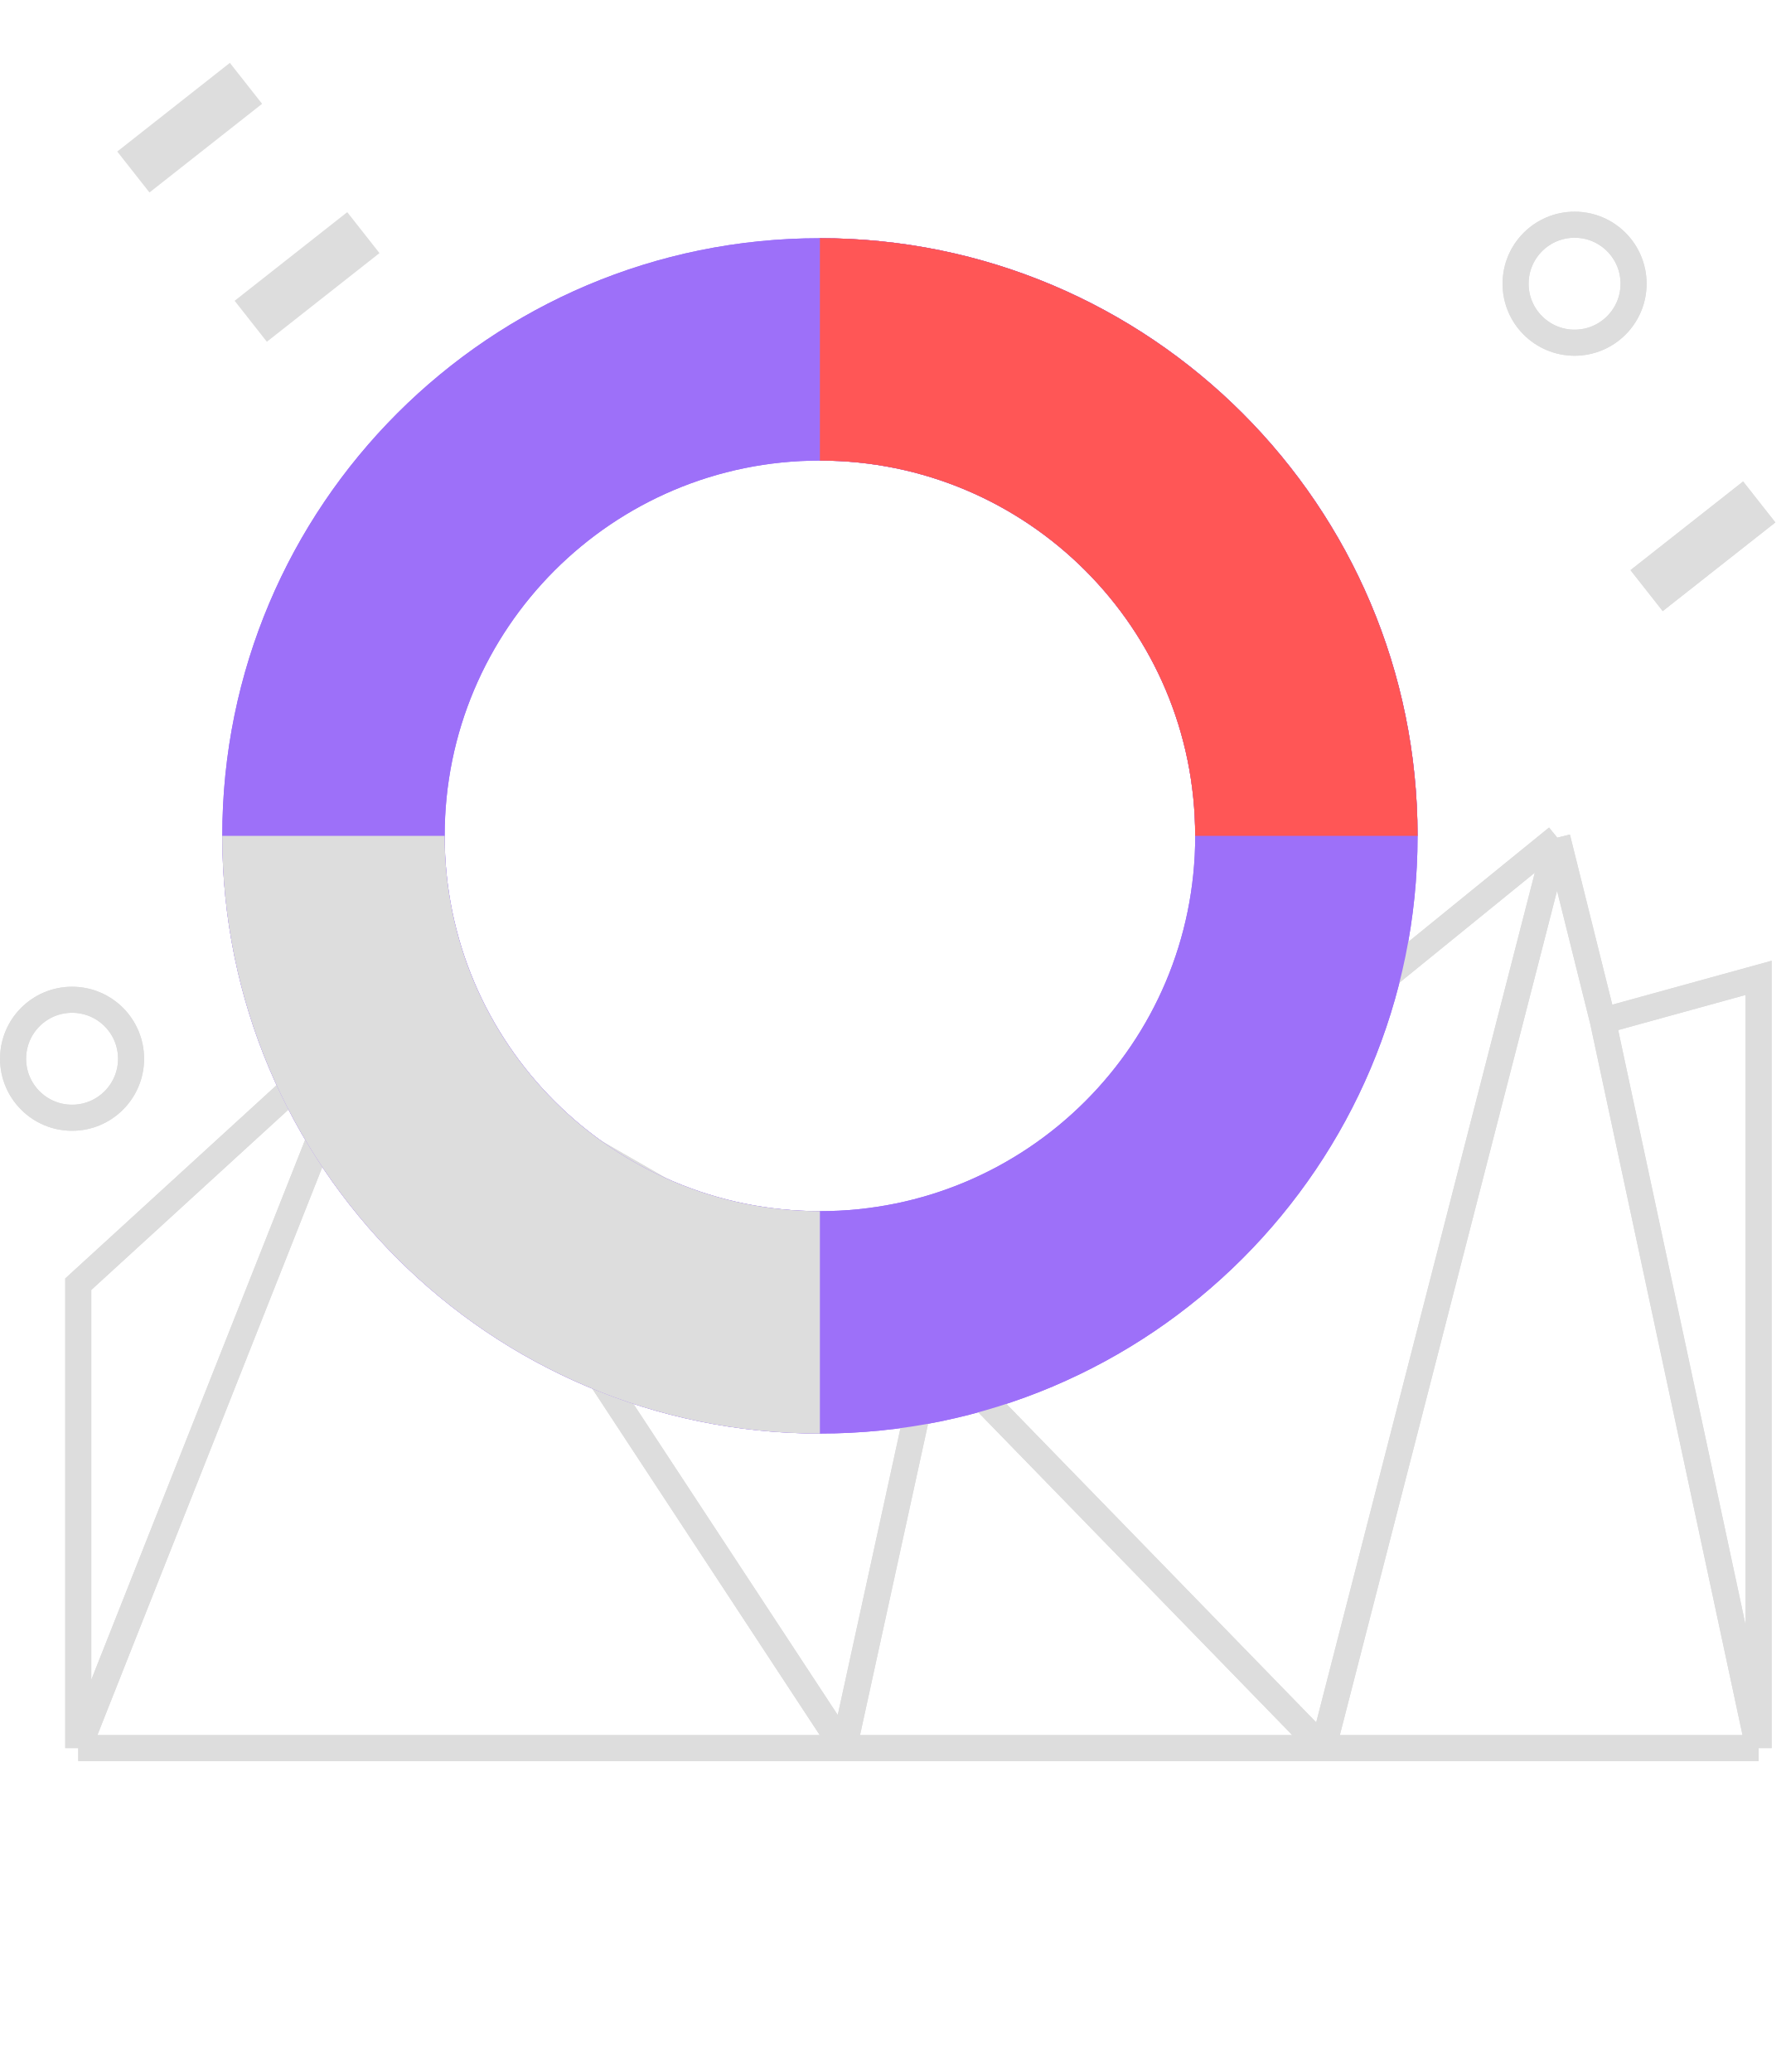
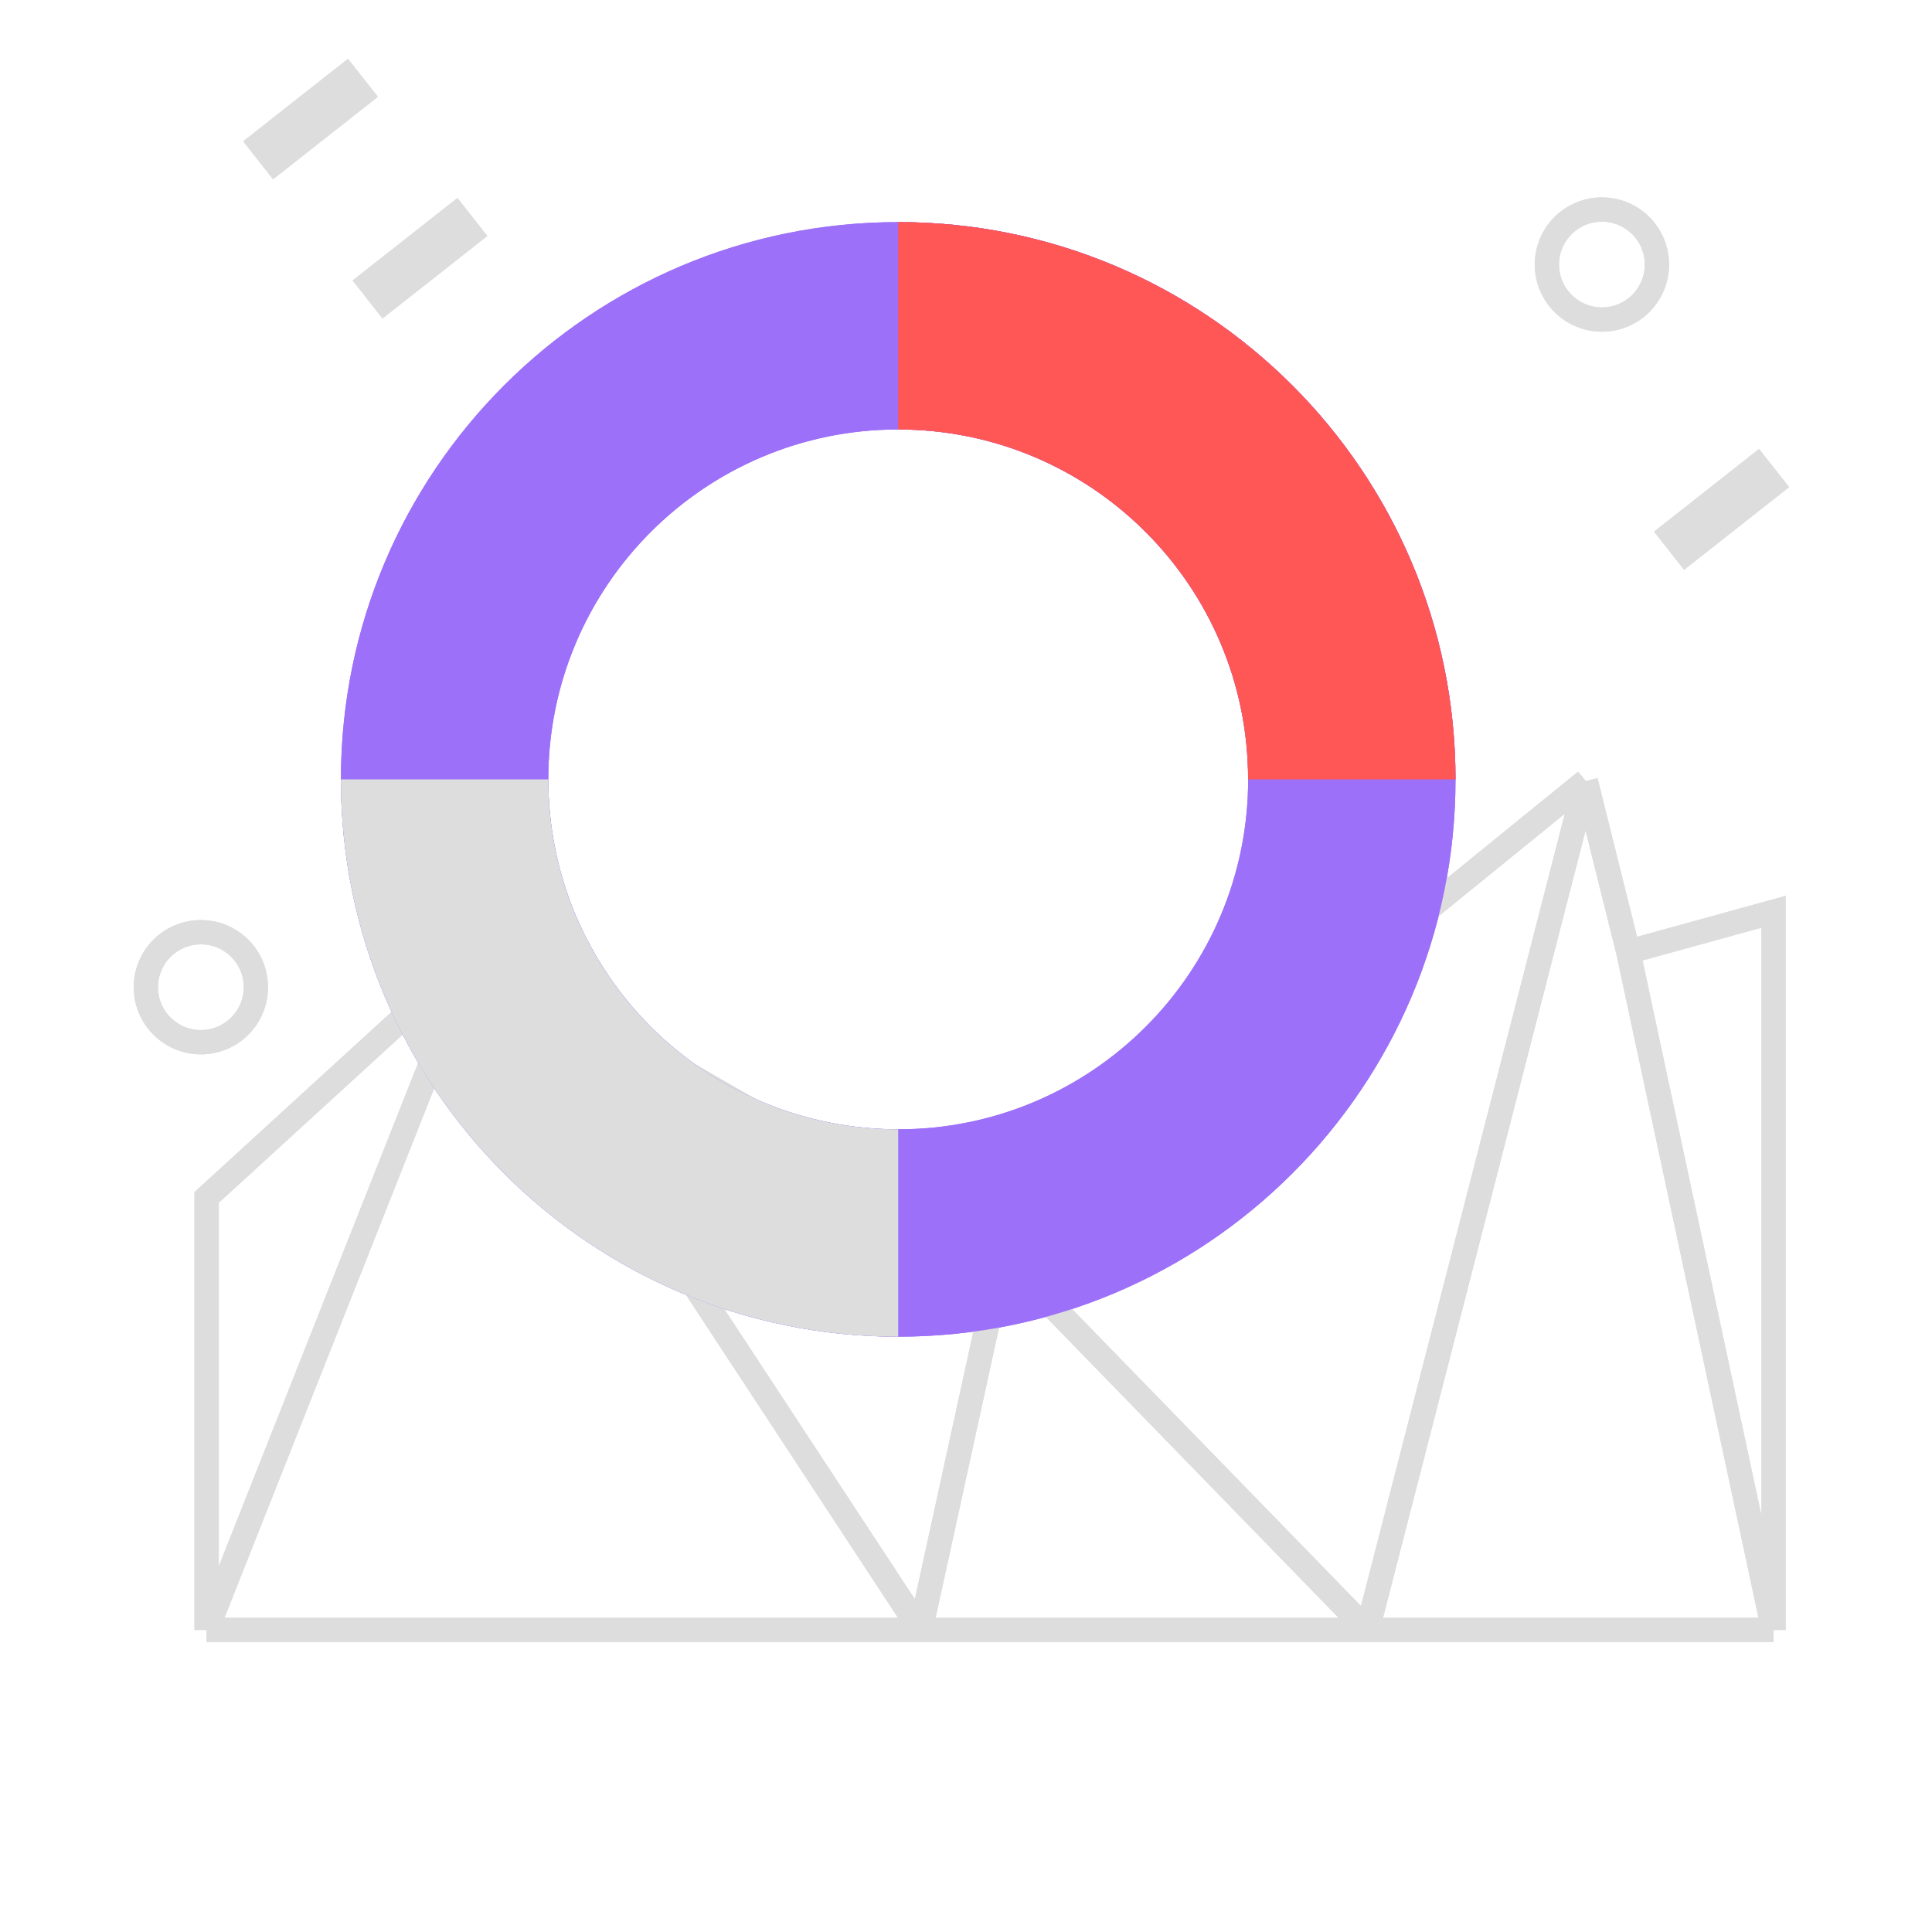
- <svg xmlns="http://www.w3.org/2000/svg" width="137" height="159" viewBox="0 0 137 159" fill="none">
+ <svg xmlns="http://www.w3.org/2000/svg" width="32" height="32" viewBox="0 0 137 159" fill="none">
  <circle cx="120.834" cy="21.771" r="4.527" stroke="#dddddd" stroke-width="2" />
  <circle cx="5.531" cy="81.246" r="4.527" stroke="#dddddd" stroke-width="2" />
  <path fill-rule="evenodd" clip-rule="evenodd" d="M136.241 40.09L127.598 46.894L125.124 43.751L133.767 36.947L136.241 40.09Z" fill="#dddddd" />
  <path d="M28.106 78.332L6.005 98.547V134.143M28.106 78.332L71.505 103.279M28.106 78.332L6.005 134.143M28.106 78.332L64.758 134.143M71.505 103.279L119.505 64.279M71.505 103.279L101.531 134.143M71.505 103.279L64.758 134.143M119.505 64.279L123.005 78.332M119.505 64.279L101.531 134.143M123.005 78.332L134.957 75.037V134.143M123.005 78.332L134.957 134.143M134.957 134.143H101.531M6.005 134.143H64.758M101.531 134.143H64.758" stroke="#dddddd" stroke-width="2" />
  <path fill-rule="evenodd" clip-rule="evenodd" d="M62.922 110.007C88.252 110.007 108.786 89.472 108.786 64.143C108.786 38.813 88.252 18.279 62.922 18.279C37.592 18.279 17.058 38.813 17.058 64.143C17.058 89.472 37.592 110.007 62.922 110.007ZM62.922 92.941C78.827 92.941 91.721 80.047 91.721 64.142C91.721 48.237 78.827 35.344 62.922 35.344C47.017 35.344 34.124 48.237 34.124 64.142C34.124 80.047 47.017 92.941 62.922 92.941Z" fill="#9D70F9" />
  <path fill-rule="evenodd" clip-rule="evenodd" d="M108.782 64.143C108.782 38.813 88.248 18.279 62.919 18.279V35.344C78.824 35.344 91.717 48.238 91.717 64.142C91.717 64.142 91.717 64.142 91.717 64.143L108.782 64.143Z" fill="#FF5656" />
  <path fill-rule="evenodd" clip-rule="evenodd" d="M17.056 64.143C17.056 64.143 17.056 64.143 17.056 64.143C17.056 89.473 37.59 110.006 62.919 110.007V92.942C47.014 92.941 34.121 80.048 34.121 64.143C34.121 64.143 34.121 64.143 34.121 64.143H17.056Z" fill="#dddddd" />
  <circle cx="120.834" cy="21.771" r="4.527" stroke="#dddddd" stroke-width="2" />
  <circle cx="5.531" cy="81.246" r="4.527" stroke="#dddddd" stroke-width="2" />
  <path fill-rule="evenodd" clip-rule="evenodd" d="M136.241 40.09L127.598 46.894L125.124 43.751L133.767 36.947L136.241 40.09Z" fill="#dddddd" />
  <path d="M28.106 78.332L6.005 98.547V134.143M28.106 78.332L71.505 103.279M28.106 78.332L6.005 134.143M28.106 78.332L64.758 134.143M71.505 103.279L119.505 64.279M71.505 103.279L101.531 134.143M71.505 103.279L64.758 134.143M119.505 64.279L123.005 78.332M119.505 64.279L101.531 134.143M123.005 78.332L134.957 75.037V134.143M123.005 78.332L134.957 134.143M134.957 134.143H101.531M6.005 134.143H64.758M101.531 134.143H64.758" stroke="#dddddd" stroke-width="2" />
  <path fill-rule="evenodd" clip-rule="evenodd" d="M62.922 110.007C88.252 110.007 108.786 89.472 108.786 64.143C108.786 38.813 88.252 18.279 62.922 18.279C37.592 18.279 17.058 38.813 17.058 64.143C17.058 89.472 37.592 110.007 62.922 110.007ZM62.922 92.941C78.827 92.941 91.721 80.047 91.721 64.142C91.721 48.237 78.827 35.344 62.922 35.344C47.017 35.344 34.124 48.237 34.124 64.142C34.124 80.047 47.017 92.941 62.922 92.941Z" fill="#9D70F9" />
  <path fill-rule="evenodd" clip-rule="evenodd" d="M108.782 64.143C108.782 38.813 88.248 18.279 62.919 18.279V35.344C78.824 35.344 91.717 48.238 91.717 64.142C91.717 64.142 91.717 64.142 91.717 64.143L108.782 64.143Z" fill="#FF5656" />
  <path fill-rule="evenodd" clip-rule="evenodd" d="M17.056 64.143C17.056 64.143 17.056 64.143 17.056 64.143C17.056 89.473 37.59 110.006 62.919 110.007V92.942C47.014 92.941 34.121 80.048 34.121 64.143C34.121 64.143 34.121 64.143 34.121 64.143H17.056Z" fill="#dddddd" />
  <path fill-rule="evenodd" clip-rule="evenodd" d="M20.114 7.967L11.471 14.771L8.997 11.628L17.64 4.824L20.114 7.967Z" fill="#dddddd" />
  <path fill-rule="evenodd" clip-rule="evenodd" d="M29.122 19.422L20.479 26.226L18.005 23.082L26.648 16.279L29.122 19.422Z" fill="#dddddd" />
</svg>
